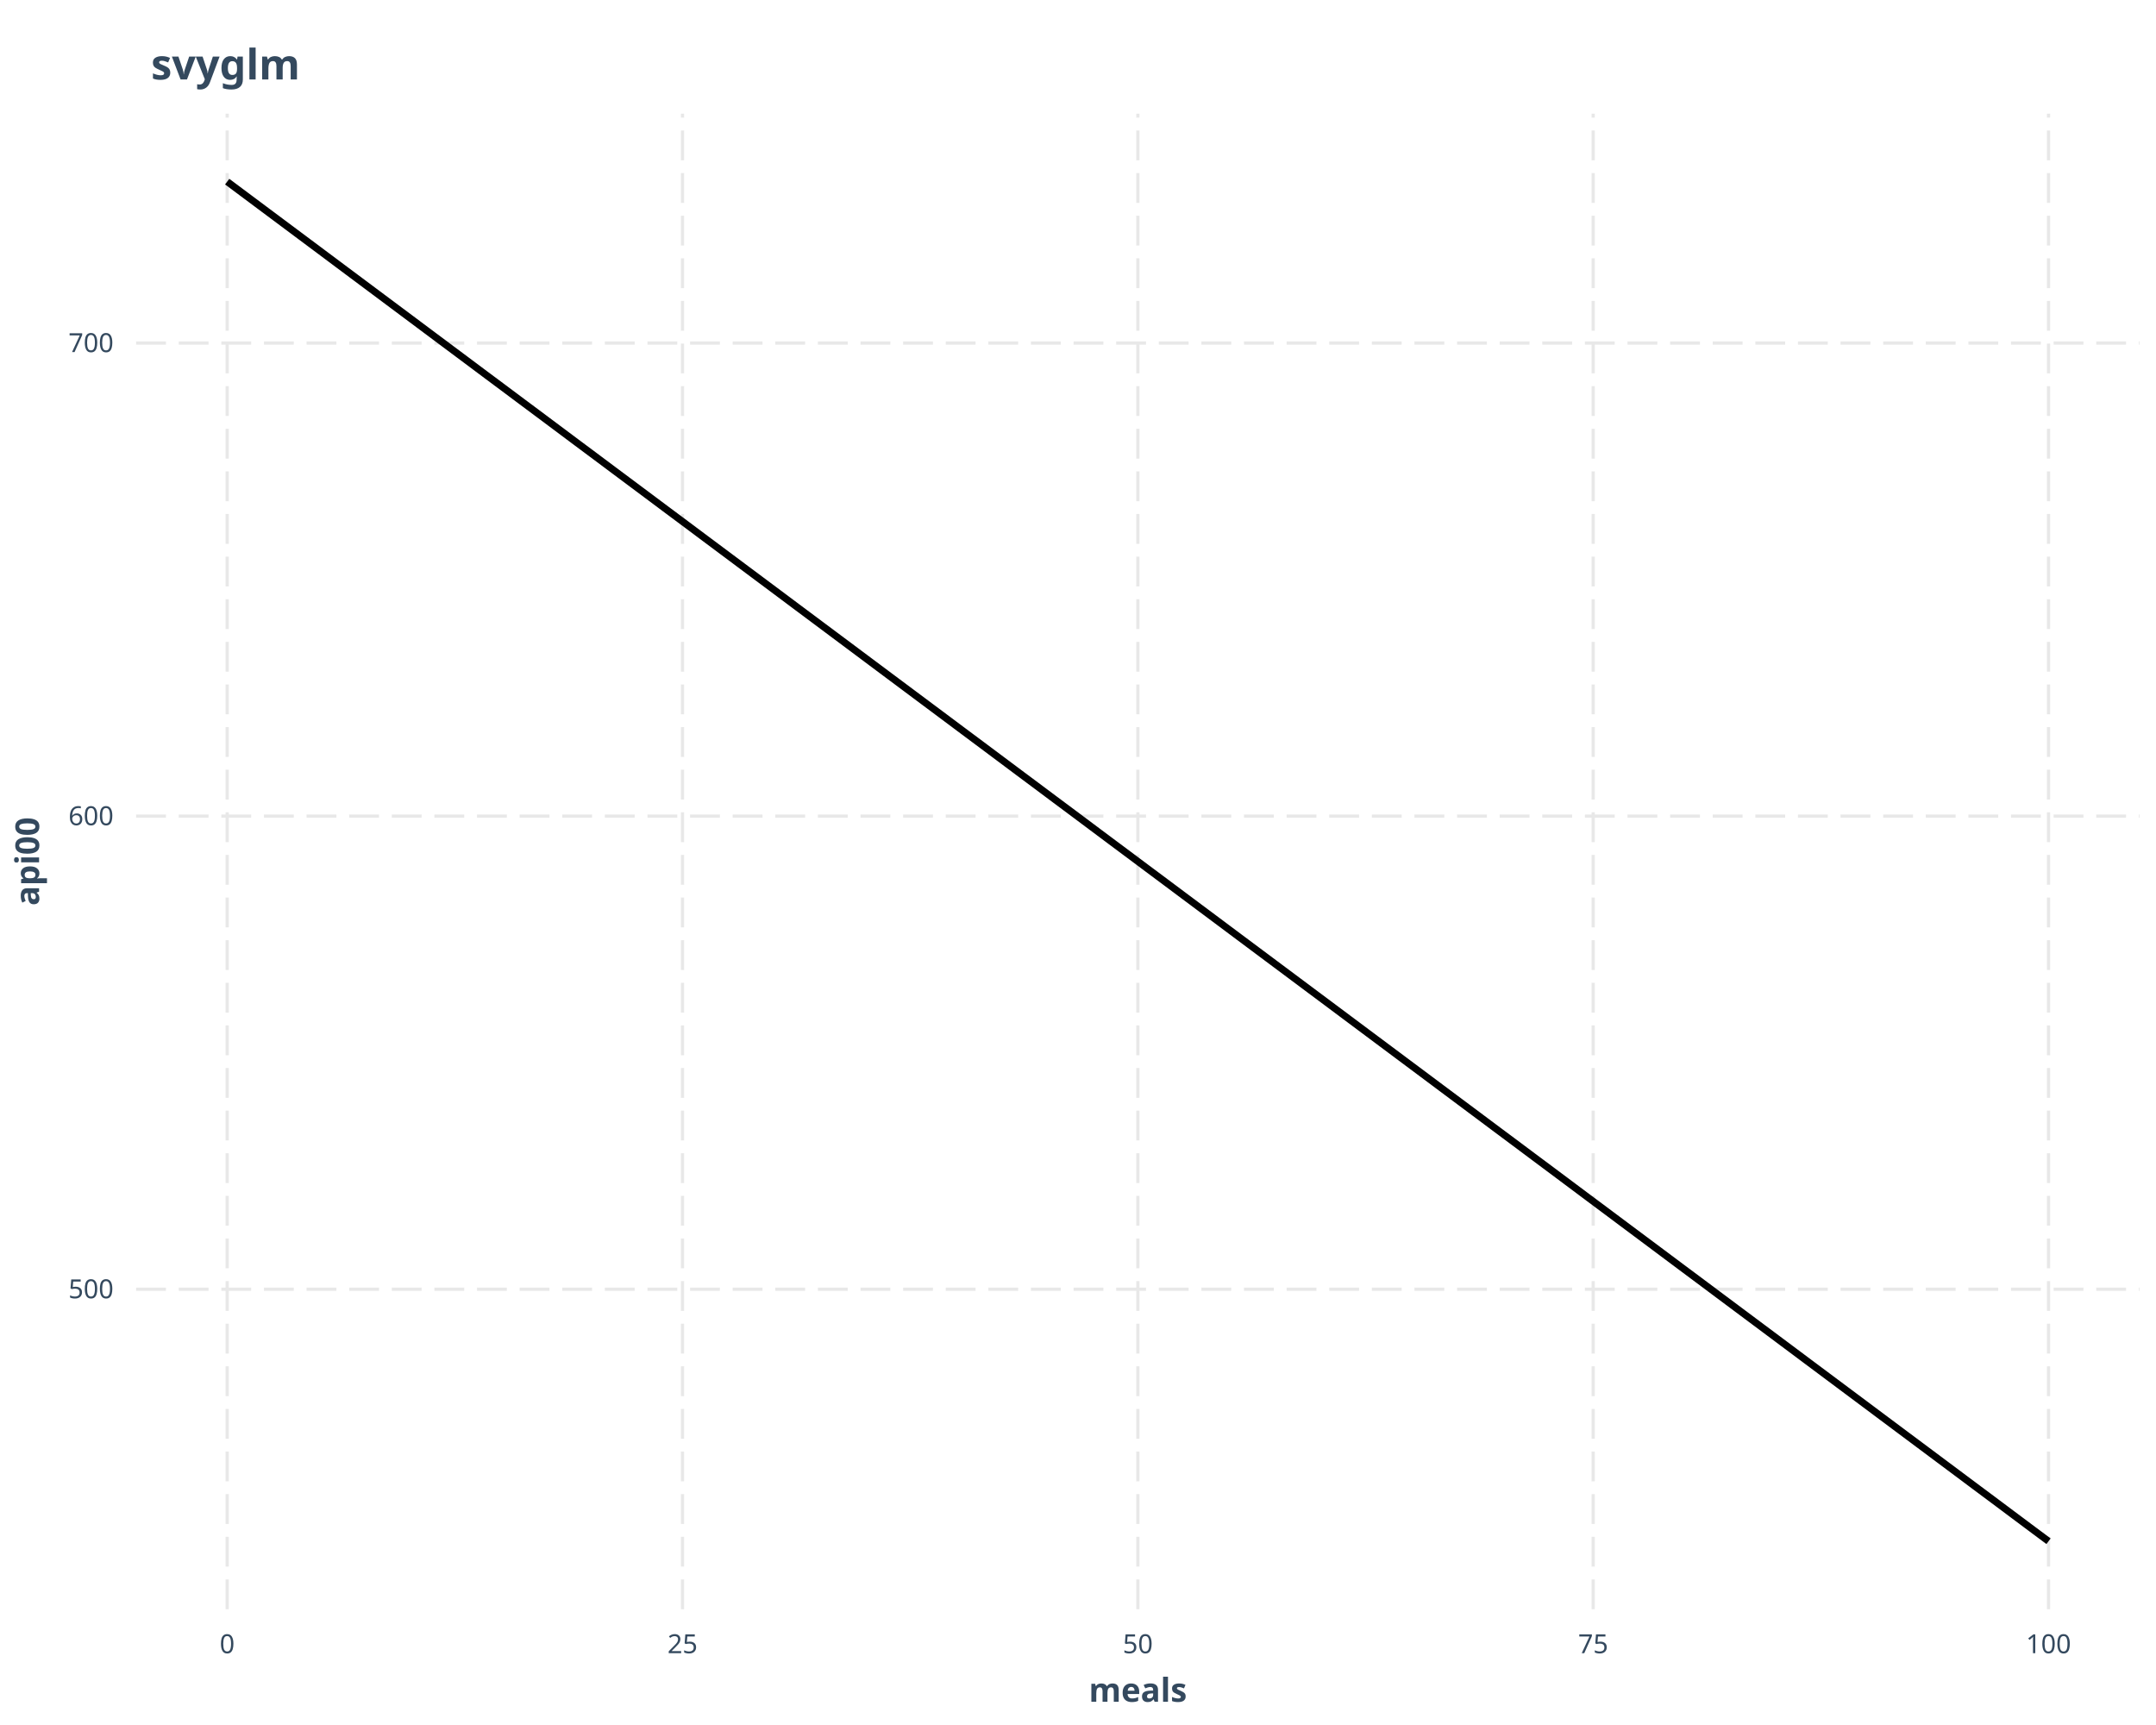
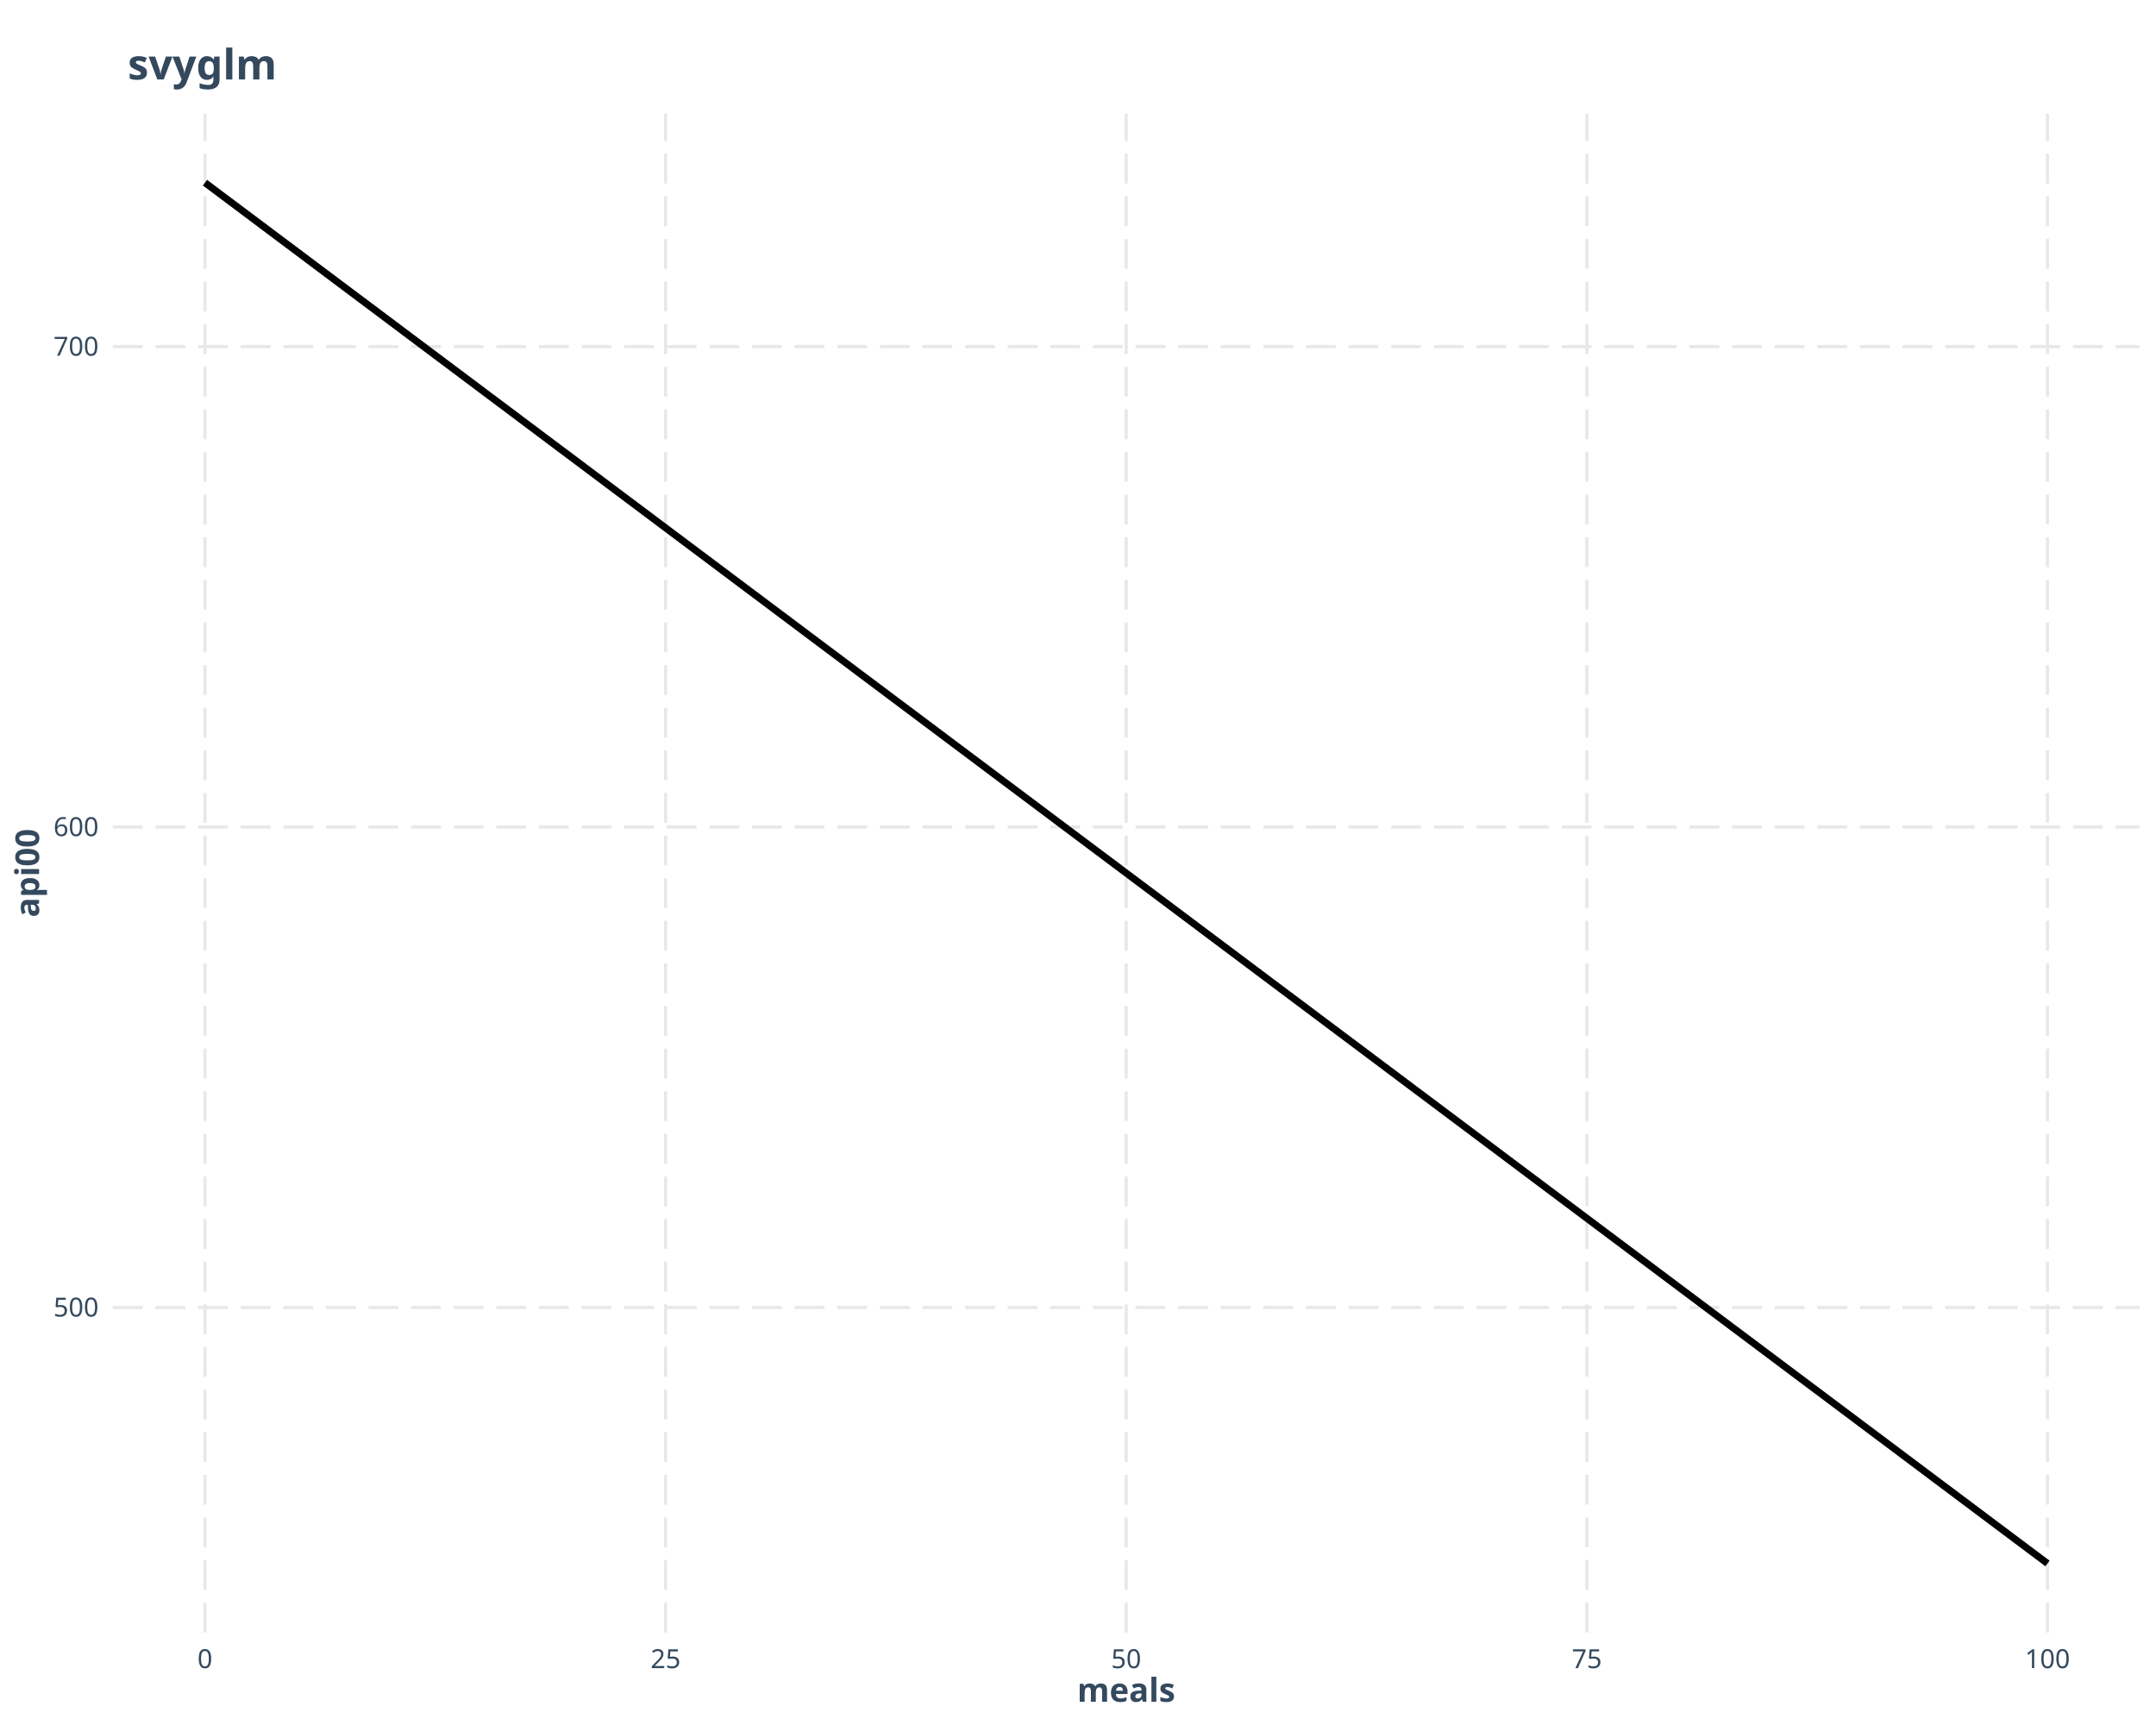
<svg xmlns="http://www.w3.org/2000/svg" class="svglite" data-engine-version="2.0" width="720.00pt" height="576.00pt" viewBox="0 0 720.00 576.00">
  <defs>
    <style type="text/css">
    .svglite line, .svglite polyline, .svglite polygon, .svglite path, .svglite rect, .svglite circle {
      fill: none;
      stroke: #000000;
      stroke-linecap: round;
      stroke-linejoin: round;
      stroke-miterlimit: 10.00;
    }
  </style>
  </defs>
  <rect width="100%" height="100%" style="stroke: none; fill: #FFFFFF;" />
  <defs>
    <clipPath id="cpMC4wMHw3MjAuMDB8MC4wMHw1NzYuMDA=">
      <rect x="0.00" y="0.00" width="720.00" height="576.00" />
    </clipPath>
  </defs>
  <g clip-path="url(#cpMC4wMHw3MjAuMDB8MC4wMHw1NzYuMDA=)">
    <rect x="0.00" y="0.00" width="720.00" height="576.00" style="stroke-width: 1.07; stroke: #FFFFFF; fill: #FFFFFF;" />
  </g>
  <defs>
-     <clipPath id="cpNDUuNDZ8NzE0LjUyfDM3Ljk1fDUzNy4zNA==">
-       <rect x="45.46" y="37.95" width="669.06" height="499.40" />
+     <clipPath id="cpMzcuNjl8NzE0LjUyfDM3Ljk1fDU0NS4xMQ==">
+       <rect x="37.69" y="37.95" width="676.83" height="507.17" />
    </clipPath>
  </defs>
-   <g clip-path="url(#cpNDUuNDZ8NzE0LjUyfDM3Ljk1fDUzNy4zNA==)">
-     <rect x="45.46" y="37.95" width="669.06" height="499.40" style="stroke-width: 0.00; stroke: #FFFFFF; fill: #FFFFFF;" />
-     <polyline points="45.46,430.48 714.52,430.48 " style="stroke-width: 1.07; stroke: #E8E8E8; stroke-dasharray: 9.96,4.27; stroke-linecap: butt;" />
-     <polyline points="45.46,272.51 714.52,272.51 " style="stroke-width: 1.07; stroke: #E8E8E8; stroke-dasharray: 9.96,4.27; stroke-linecap: butt;" />
-     <polyline points="45.46,114.55 714.52,114.55 " style="stroke-width: 1.07; stroke: #E8E8E8; stroke-dasharray: 9.96,4.27; stroke-linecap: butt;" />
-     <polyline points="75.87,537.34 75.87,37.95 " style="stroke-width: 1.07; stroke: #E8E8E8; stroke-dasharray: 9.96,4.27; stroke-linecap: butt;" />
-     <polyline points="227.93,537.34 227.93,37.95 " style="stroke-width: 1.07; stroke: #E8E8E8; stroke-dasharray: 9.96,4.27; stroke-linecap: butt;" />
-     <polyline points="379.99,537.34 379.99,37.95 " style="stroke-width: 1.07; stroke: #E8E8E8; stroke-dasharray: 9.96,4.27; stroke-linecap: butt;" />
-     <polyline points="532.05,537.34 532.05,37.95 " style="stroke-width: 1.07; stroke: #E8E8E8; stroke-dasharray: 9.96,4.27; stroke-linecap: butt;" />
-     <polyline points="684.11,537.34 684.11,37.95 " style="stroke-width: 1.07; stroke: #E8E8E8; stroke-dasharray: 9.96,4.27; stroke-linecap: butt;" />
-     <polyline points="75.87,60.65 82.01,65.23 88.16,69.82 94.30,74.40 100.45,78.99 106.59,83.57 112.73,88.16 118.88,92.75 125.02,97.33 131.17,101.92 137.31,106.50 143.45,111.09 149.60,115.68 155.74,120.26 161.88,124.85 168.03,129.43 174.17,134.02 180.32,138.60 186.46,143.19 192.60,147.78 198.75,152.36 204.89,156.95 211.03,161.53 217.18,166.12 223.32,170.71 229.47,175.29 235.61,179.88 241.75,184.46 247.90,189.05 254.04,193.63 260.19,198.22 266.33,202.81 272.47,207.39 278.62,211.98 284.76,216.56 290.90,221.15 297.05,225.74 303.19,230.32 309.34,234.91 315.48,239.49 321.62,244.08 327.77,248.66 333.91,253.25 340.05,257.84 346.20,262.42 352.34,267.01 358.49,271.59 364.63,276.18 370.77,280.77 376.92,285.35 383.06,289.94 389.21,294.52 395.35,299.11 401.49,303.69 407.64,308.28 413.78,312.87 419.92,317.45 426.07,322.04 432.21,326.62 438.36,331.21 444.50,335.79 450.64,340.38 456.79,344.97 462.93,349.55 469.08,354.14 475.22,358.72 481.36,363.31 487.51,367.90 493.65,372.48 499.79,377.07 505.94,381.65 512.08,386.24 518.23,390.82 524.37,395.41 530.51,400.00 536.66,404.58 542.80,409.17 548.94,413.75 555.09,418.34 561.23,422.93 567.38,427.51 573.52,432.10 579.66,436.68 585.81,441.27 591.95,445.85 598.10,450.44 604.24,455.03 610.38,459.61 616.53,464.20 622.67,468.78 628.81,473.37 634.96,477.96 641.10,482.54 647.25,487.13 653.39,491.71 659.53,496.30 665.68,500.88 671.82,505.47 677.96,510.06 684.11,514.64 " style="stroke-width: 2.35; stroke-linecap: butt;" />
+   <g clip-path="url(#cpMzcuNjl8NzE0LjUyfDM3Ljk1fDU0NS4xMQ==)">
+     <rect x="37.69" y="37.95" width="676.83" height="507.17" style="stroke-width: 0.00; stroke: #FFFFFF; fill: #FFFFFF;" />
+     <polyline points="37.69,436.59 714.52,436.59 " style="stroke-width: 1.07; stroke: #E8E8E8; stroke-dasharray: 9.96,4.27; stroke-linecap: butt;" />
+     <polyline points="37.69,276.16 714.52,276.16 " style="stroke-width: 1.07; stroke: #E8E8E8; stroke-dasharray: 9.96,4.27; stroke-linecap: butt;" />
+     <polyline points="37.69,115.74 714.52,115.74 " style="stroke-width: 1.07; stroke: #E8E8E8; stroke-dasharray: 9.96,4.27; stroke-linecap: butt;" />
+     <polyline points="68.45,545.11 68.45,37.95 " style="stroke-width: 1.07; stroke: #E8E8E8; stroke-dasharray: 9.96,4.27; stroke-linecap: butt;" />
+     <polyline points="222.28,545.11 222.28,37.95 " style="stroke-width: 1.07; stroke: #E8E8E8; stroke-dasharray: 9.96,4.27; stroke-linecap: butt;" />
+     <polyline points="376.10,545.11 376.10,37.95 " style="stroke-width: 1.07; stroke: #E8E8E8; stroke-dasharray: 9.96,4.27; stroke-linecap: butt;" />
+     <polyline points="529.93,545.11 529.93,37.95 " style="stroke-width: 1.07; stroke: #E8E8E8; stroke-dasharray: 9.96,4.27; stroke-linecap: butt;" />
+     <polyline points="683.76,545.11 683.76,37.95 " style="stroke-width: 1.07; stroke: #E8E8E8; stroke-dasharray: 9.96,4.27; stroke-linecap: butt;" />
+     <polyline points="68.45,61.00 74.67,65.66 80.88,70.31 87.10,74.97 93.31,79.63 99.53,84.28 105.74,88.94 111.96,93.60 118.17,98.26 124.39,102.91 130.61,107.57 136.82,112.23 143.04,116.89 149.25,121.54 155.47,126.20 161.68,130.86 167.90,135.51 174.11,140.17 180.33,144.83 186.54,149.49 192.76,154.14 198.97,158.80 205.19,163.46 211.40,168.11 217.62,172.77 223.83,177.43 230.05,182.09 236.26,186.74 242.48,191.40 248.69,196.06 254.91,200.71 261.12,205.37 267.34,210.03 273.55,214.69 279.77,219.34 285.98,224.00 292.20,228.66 298.41,233.31 304.63,237.97 310.85,242.63 317.06,247.29 323.28,251.94 329.49,256.60 335.71,261.26 341.92,265.91 348.14,270.57 354.35,275.23 360.57,279.89 366.78,284.54 373.00,289.20 379.21,293.86 385.43,298.51 391.64,303.17 397.86,307.83 404.07,312.49 410.29,317.14 416.50,321.80 422.72,326.46 428.93,331.12 435.15,335.77 441.36,340.43 447.58,345.09 453.79,349.74 460.01,354.40 466.22,359.06 472.44,363.72 478.65,368.37 484.87,373.03 491.09,377.69 497.30,382.34 503.52,387.00 509.73,391.66 515.95,396.32 522.16,400.97 528.38,405.63 534.59,410.29 540.81,414.94 547.02,419.60 553.24,424.26 559.45,428.92 565.67,433.57 571.88,438.23 578.10,442.89 584.31,447.54 590.53,452.20 596.74,456.86 602.96,461.52 609.17,466.17 615.39,470.83 621.60,475.49 627.82,480.14 634.03,484.80 640.25,489.46 646.46,494.12 652.68,498.77 658.89,503.43 665.11,508.09 671.33,512.75 677.54,517.40 683.76,522.06 " style="stroke-width: 2.35; stroke-linecap: butt;" />
  </g>
  <g clip-path="url(#cpMC4wMHw3MjAuMDB8MC4wMHw1NzYuMDA=)">
-     <text x="30.40" y="433.51" text-anchor="middle" style="font-size: 8.80px; fill: #34495E; font-family: sans;" textLength="14.68px" lengthAdjust="spacingAndGlyphs">500</text>
-     <text x="30.40" y="275.54" text-anchor="middle" style="font-size: 8.80px; fill: #34495E; font-family: sans;" textLength="14.68px" lengthAdjust="spacingAndGlyphs">600</text>
-     <text x="30.40" y="117.57" text-anchor="middle" style="font-size: 8.80px; fill: #34495E; font-family: sans;" textLength="14.68px" lengthAdjust="spacingAndGlyphs">700</text>
-     <text x="75.87" y="552.03" text-anchor="middle" style="font-size: 8.80px; fill: #34495E; font-family: sans;" textLength="4.89px" lengthAdjust="spacingAndGlyphs">0</text>
-     <text x="227.93" y="552.03" text-anchor="middle" style="font-size: 8.80px; fill: #34495E; font-family: sans;" textLength="9.79px" lengthAdjust="spacingAndGlyphs">25</text>
-     <text x="379.99" y="552.03" text-anchor="middle" style="font-size: 8.80px; fill: #34495E; font-family: sans;" textLength="9.79px" lengthAdjust="spacingAndGlyphs">50</text>
-     <text x="532.05" y="552.03" text-anchor="middle" style="font-size: 8.80px; fill: #34495E; font-family: sans;" textLength="9.79px" lengthAdjust="spacingAndGlyphs">75</text>
-     <text x="684.11" y="552.03" text-anchor="middle" style="font-size: 8.80px; fill: #34495E; font-family: sans;" textLength="14.68px" lengthAdjust="spacingAndGlyphs">100</text>
-     <text x="379.99" y="568.24" text-anchor="middle" style="font-size: 11.00px; font-weight: bold; fill: #34495E; font-family: sans;" textLength="29.35px" lengthAdjust="spacingAndGlyphs">meals</text>
-     <text transform="translate(13.05,287.64) rotate(-90)" text-anchor="middle" style="font-size: 11.00px; font-weight: bold; fill: #34495E; font-family: sans;" textLength="26.91px" lengthAdjust="spacingAndGlyphs">api00</text>
-     <text x="50.44" y="26.53" style="font-size: 14.00px; font-weight: bold; fill: #34495E; font-family: sans;" textLength="43.58px" lengthAdjust="spacingAndGlyphs">svyglm</text>
+     <text x="25.41" y="439.61" text-anchor="middle" style="font-size: 8.80px; fill: #34495E; font-family: sans;" textLength="14.68px" lengthAdjust="spacingAndGlyphs">500</text>
+     <text x="25.41" y="279.19" text-anchor="middle" style="font-size: 8.80px; fill: #34495E; font-family: sans;" textLength="14.68px" lengthAdjust="spacingAndGlyphs">600</text>
+     <text x="25.41" y="118.77" text-anchor="middle" style="font-size: 8.80px; fill: #34495E; font-family: sans;" textLength="14.68px" lengthAdjust="spacingAndGlyphs">700</text>
+     <text x="68.45" y="557.01" text-anchor="middle" style="font-size: 8.80px; fill: #34495E; font-family: sans;" textLength="4.89px" lengthAdjust="spacingAndGlyphs">0</text>
+     <text x="222.28" y="557.01" text-anchor="middle" style="font-size: 8.80px; fill: #34495E; font-family: sans;" textLength="9.79px" lengthAdjust="spacingAndGlyphs">25</text>
+     <text x="376.10" y="557.01" text-anchor="middle" style="font-size: 8.80px; fill: #34495E; font-family: sans;" textLength="9.79px" lengthAdjust="spacingAndGlyphs">50</text>
+     <text x="529.93" y="557.01" text-anchor="middle" style="font-size: 8.80px; fill: #34495E; font-family: sans;" textLength="9.79px" lengthAdjust="spacingAndGlyphs">75</text>
+     <text x="683.76" y="557.01" text-anchor="middle" style="font-size: 8.80px; fill: #34495E; font-family: sans;" textLength="14.68px" lengthAdjust="spacingAndGlyphs">100</text>
+     <text x="376.10" y="568.24" text-anchor="middle" style="font-size: 11.00px; font-weight: bold; fill: #34495E; font-family: sans;" textLength="29.35px" lengthAdjust="spacingAndGlyphs">meals</text>
+     <text transform="translate(13.05,291.53) rotate(-90)" text-anchor="middle" style="font-size: 11.00px; font-weight: bold; fill: #34495E; font-family: sans;" textLength="26.91px" lengthAdjust="spacingAndGlyphs">api00</text>
+     <text x="42.67" y="26.53" style="font-size: 14.00px; font-weight: bold; fill: #34495E; font-family: sans;" textLength="43.58px" lengthAdjust="spacingAndGlyphs">svyglm</text>
  </g>
</svg>
